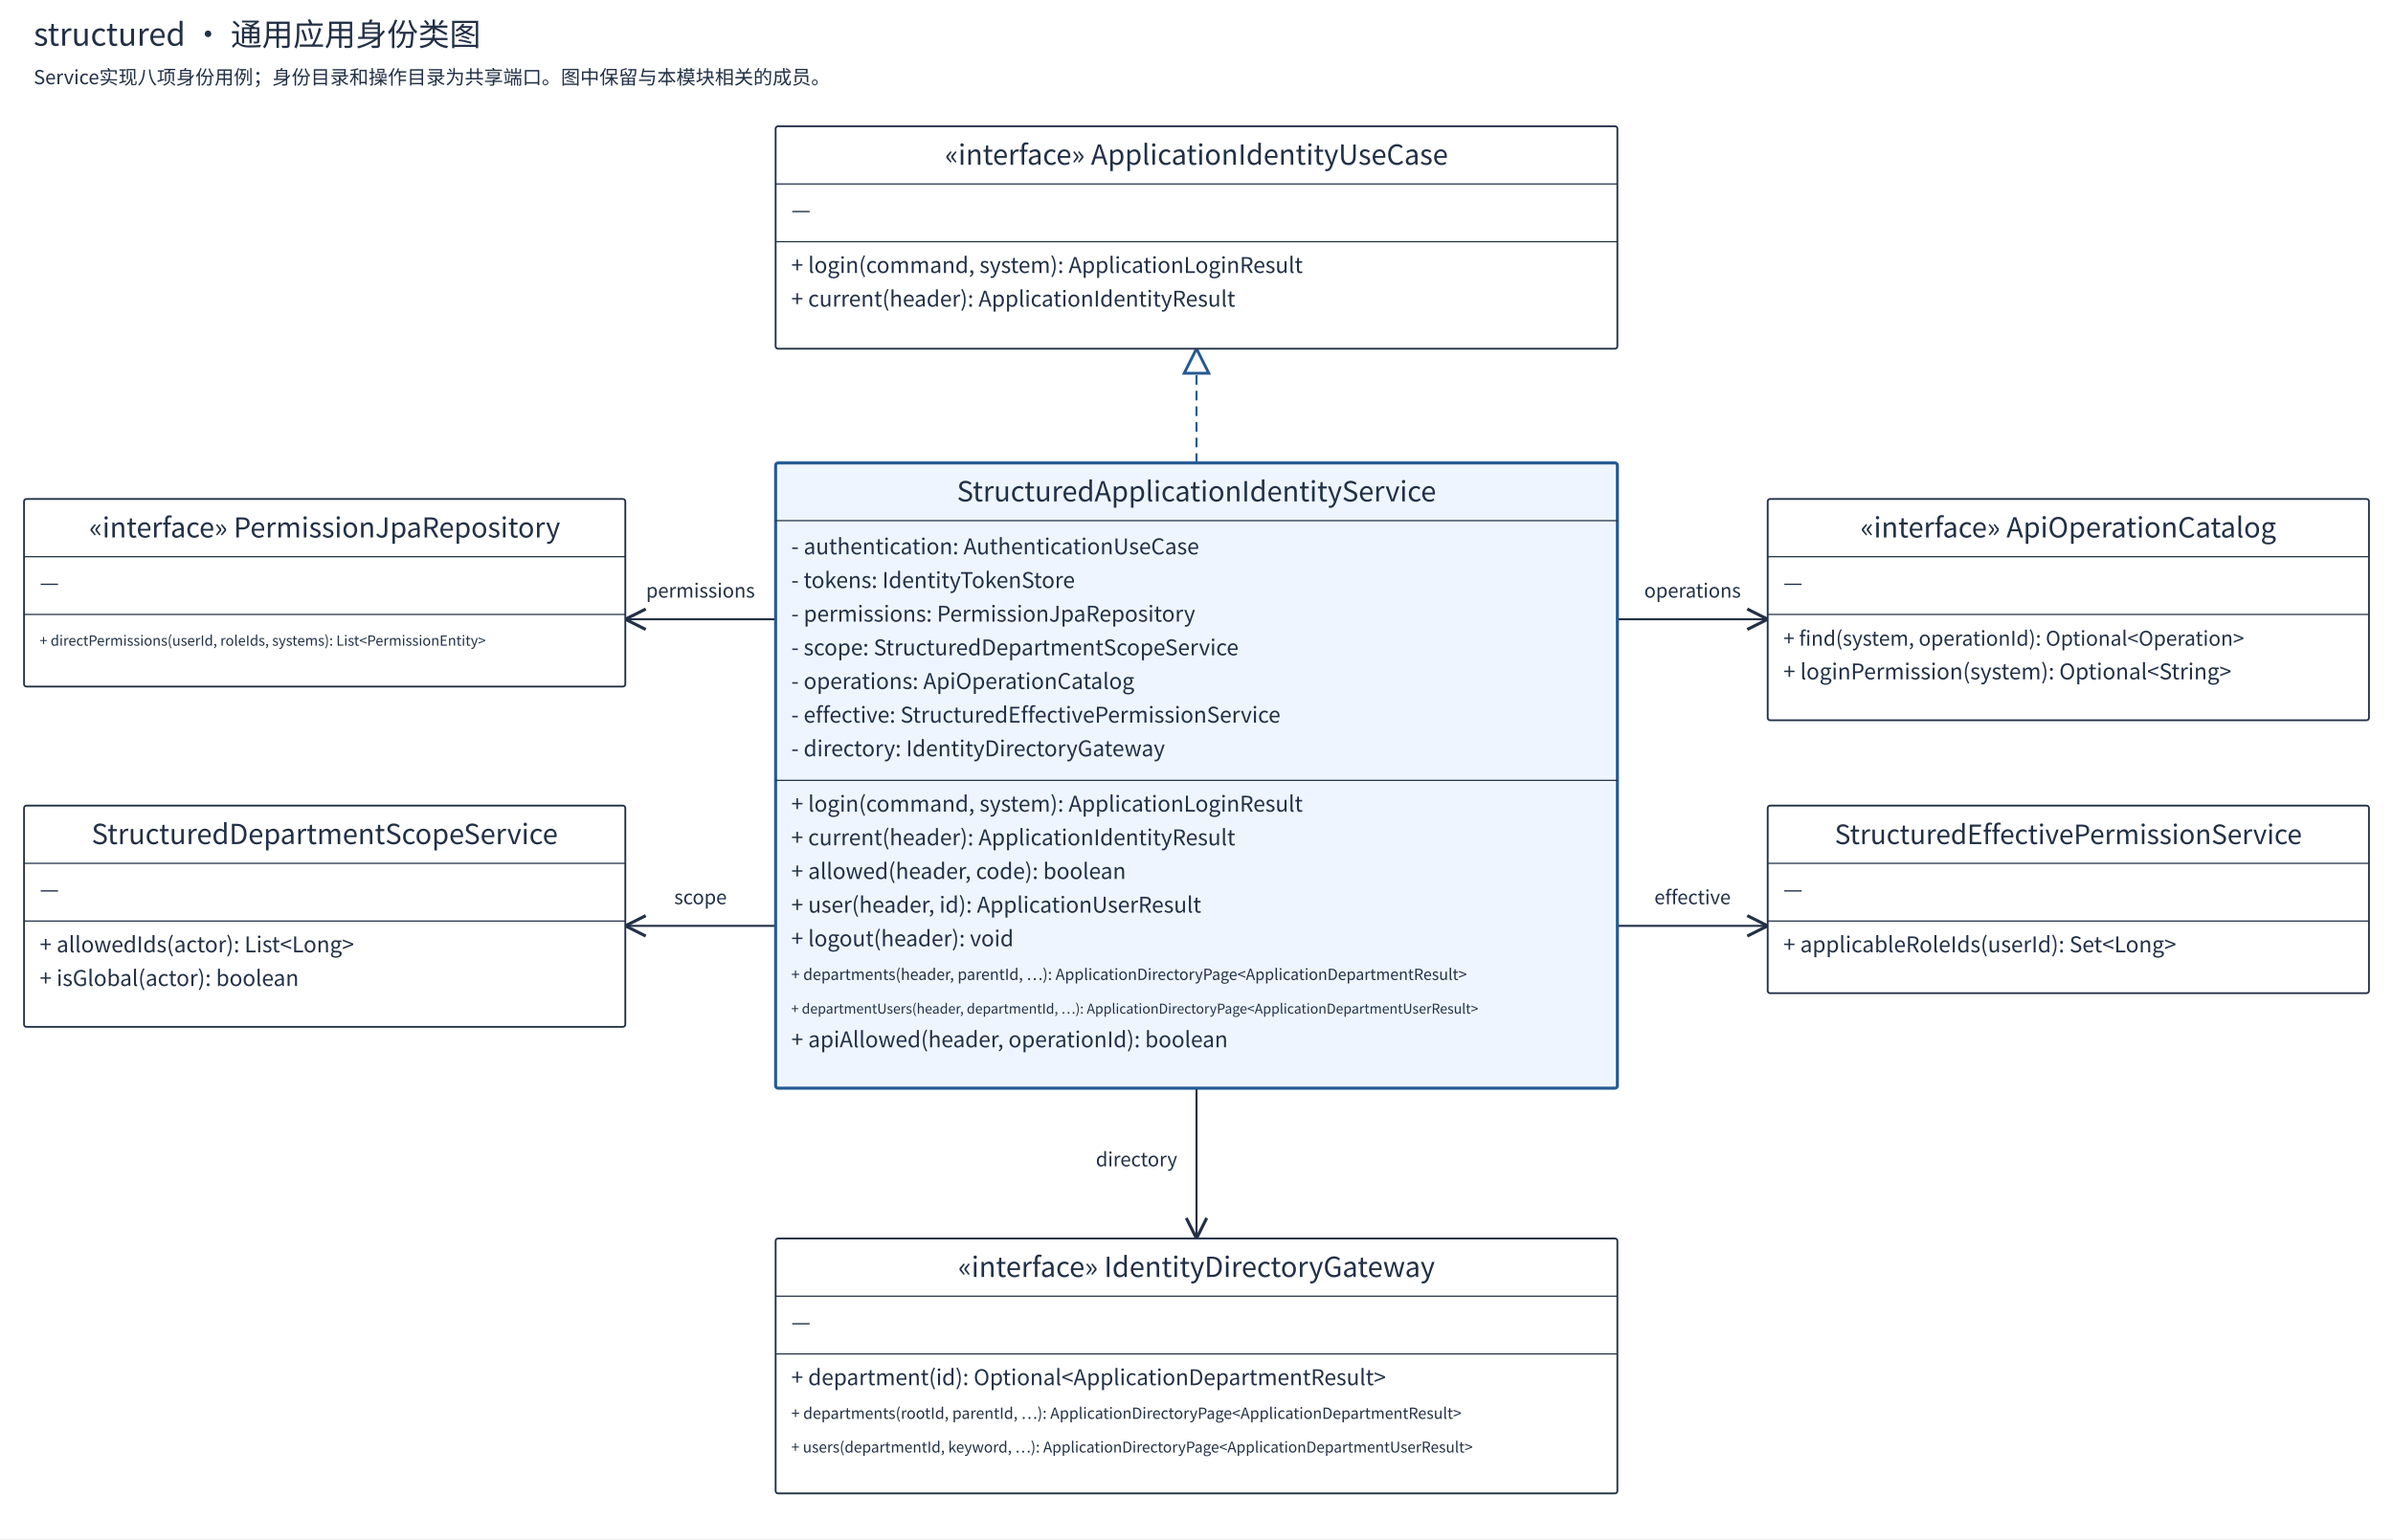
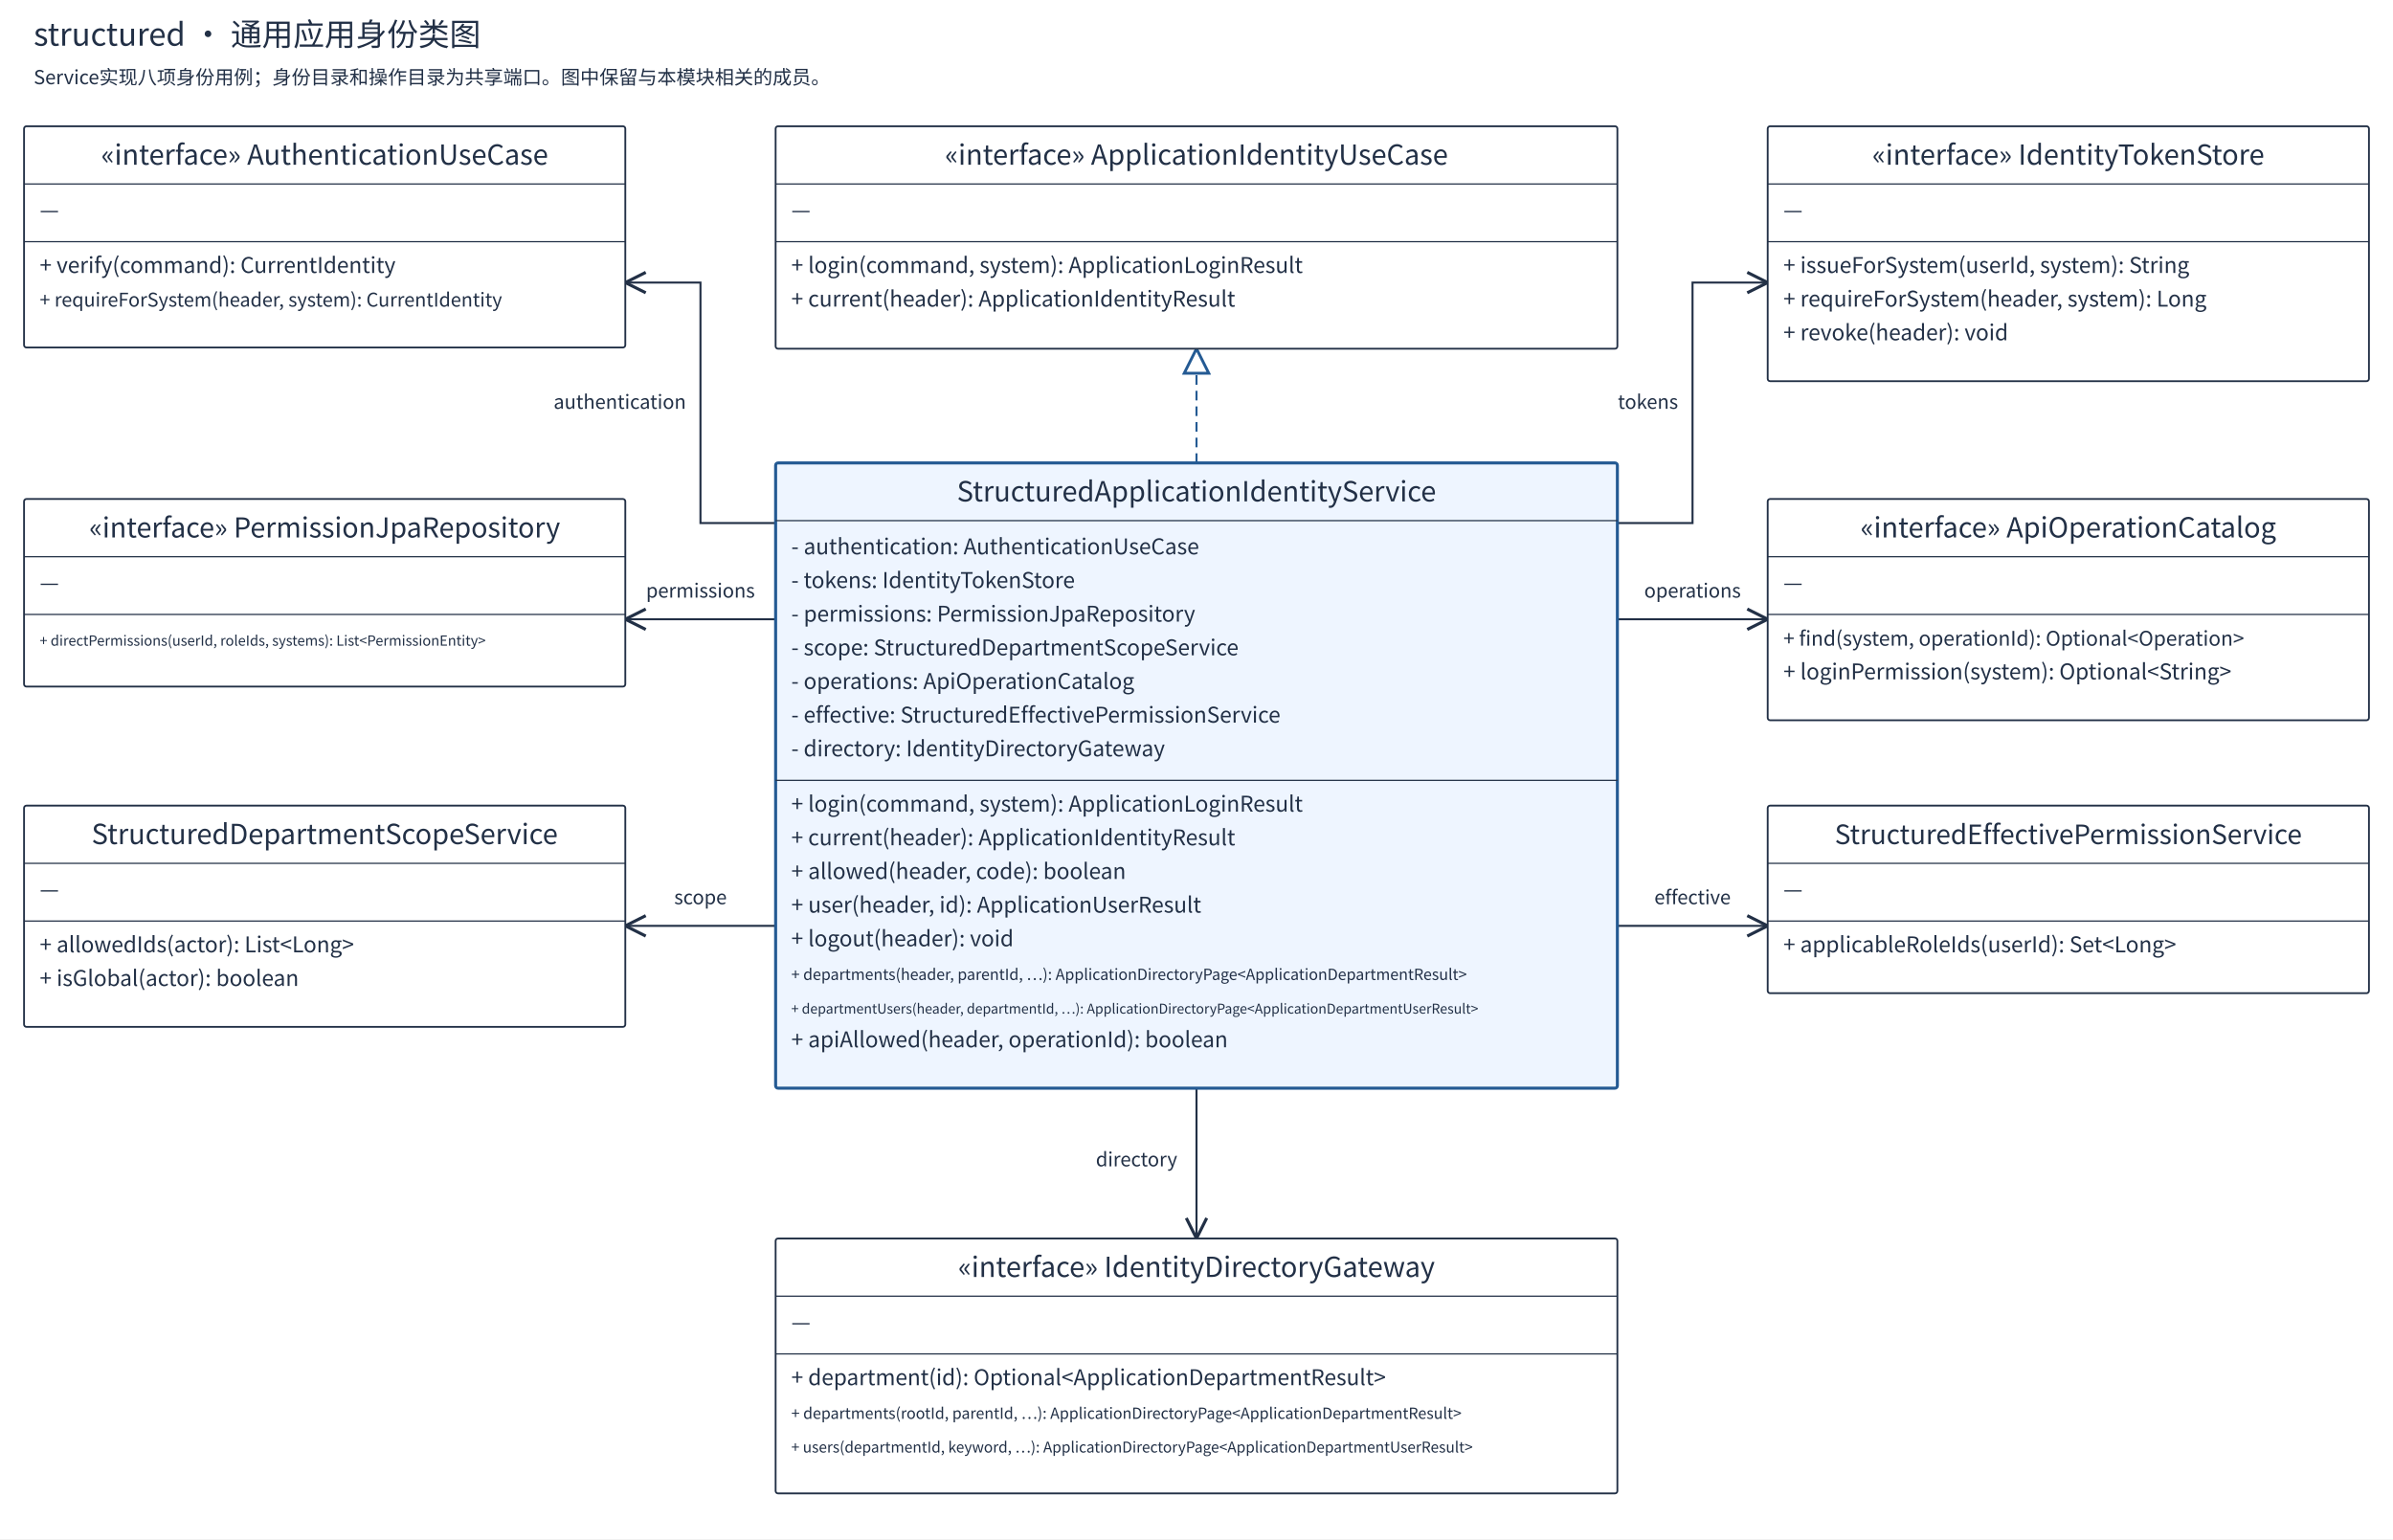
<svg xmlns="http://www.w3.org/2000/svg" width="1990" height="1280" viewBox="0 0 1990 1280">
  <defs>
    <marker id="open" markerWidth="12" markerHeight="12" refX="11" refY="6" orient="auto">
      <path d="M1,1 L11,6 L1,11" fill="none" stroke="#223046" stroke-width="1.5" />
    </marker>
    <marker id="triangle" markerWidth="14" markerHeight="14" refX="13" refY="7" orient="auto">
      <path d="M1,1 L13,7 L1,13 Z" fill="white" stroke="#245a93" stroke-width="1.4" />
    </marker>
    <marker id="filled" markerWidth="12" markerHeight="12" refX="11" refY="6" orient="auto">
      <path d="M1,1 L11,6 L1,11 Z" fill="#223046" />
    </marker>
  </defs>
  <rect width="100%" height="100%" fill="white" />
  <g font-family="Microsoft YaHei,Noto Sans CJK SC,Arial,sans-serif">
    <text x="28" y="38" font-size="26" text-anchor="start" fill="#223046">structured · 通用应用身份类图</text>
    <text x="28" y="70" font-size="16" text-anchor="start" fill="#223046">Service实现八项身份用例；身份目录和操作目录为共享端口。图中保留与本模块相关的成员。</text>
    <polyline points="995,385 995,290" fill="none" stroke="#245a93" stroke-width="1.7" stroke-dasharray="8 5" marker-end="url(#triangle)" />
+     <polyline points="645,435 582.5,435 582.5,235 520,235" fill="none" stroke="#223046" stroke-width="1.7" marker-end="url(#open)" />
+     <text x="570.5" y="340" font-size="16" text-anchor="end" fill="#223046">authentication</text>
+     <polyline points="1345,435 1407.5,435 1407.5,235 1470,235" fill="none" stroke="#223046" stroke-width="1.7" marker-end="url(#open)" />
+     <text x="1395.5" y="340" font-size="16" text-anchor="end" fill="#223046">tokens</text>
    <polyline points="645,515 520,515" fill="none" stroke="#223046" stroke-width="1.7" marker-end="url(#open)" />
    <text x="582.5" y="497" font-size="16" text-anchor="middle" fill="#223046">permissions</text>
    <polyline points="645,770 520,770" fill="none" stroke="#223046" stroke-width="1.7" marker-end="url(#open)" />
    <text x="582.5" y="752" font-size="16" text-anchor="middle" fill="#223046">scope</text>
    <polyline points="1345,515 1470,515" fill="none" stroke="#223046" stroke-width="1.7" marker-end="url(#open)" />
    <text x="1407.5" y="497" font-size="16" text-anchor="middle" fill="#223046">operations</text>
    <polyline points="1345,770 1470,770" fill="none" stroke="#223046" stroke-width="1.7" marker-end="url(#open)" />
    <text x="1407.5" y="752" font-size="16" text-anchor="middle" fill="#223046">effective</text>
    <polyline points="995,905 995,1030" fill="none" stroke="#223046" stroke-width="1.7" marker-end="url(#open)" />
    <text x="979" y="970" font-size="16" text-anchor="end" fill="#223046">directory</text>
    <rect x="645" y="385" width="700" height="520" rx="2" fill="#eef5ff" stroke="#245a93" stroke-width="2.5" />
    <path d="M645,433H1345 M645,649H1345" stroke="#223046" />
    <text x="995" y="417" font-size="23" text-anchor="middle" fill="#223046">StructuredApplicationIdentityService</text>
    <text x="658" y="461" font-size="18" text-anchor="start" fill="#223046">- authentication: AuthenticationUseCase</text>
    <text x="658" y="489" font-size="18" text-anchor="start" fill="#223046">- tokens: IdentityTokenStore</text>
    <text x="658" y="517" font-size="18" text-anchor="start" fill="#223046">- permissions: PermissionJpaRepository</text>
    <text x="658" y="545" font-size="18" text-anchor="start" fill="#223046">- scope: StructuredDepartmentScopeService</text>
    <text x="658" y="573" font-size="18" text-anchor="start" fill="#223046">- operations: ApiOperationCatalog</text>
    <text x="658" y="601" font-size="18" text-anchor="start" fill="#223046">- effective: StructuredEffectivePermissionService</text>
    <text x="658" y="629" font-size="18" text-anchor="start" fill="#223046">- directory: IdentityDirectoryGateway</text>
    <text x="658" y="675" font-size="18" text-anchor="start" fill="#223046">+ login(command, system): ApplicationLoginResult</text>
    <text x="658" y="703" font-size="18" text-anchor="start" fill="#223046">+ current(header): ApplicationIdentityResult</text>
    <text x="658" y="731" font-size="18" text-anchor="start" fill="#223046">+ allowed(header, code): boolean</text>
    <text x="658" y="759" font-size="18" text-anchor="start" fill="#223046">+ user(header, id): ApplicationUserResult</text>
    <text x="658" y="787" font-size="18" text-anchor="start" fill="#223046">+ logout(header): void</text>
    <text x="658" y="815" font-size="12.736" text-anchor="start" fill="#223046">+ departments(header, parentId, …): ApplicationDirectoryPage&lt;ApplicationDepartmentResult&gt;</text>
    <text x="658" y="843" font-size="11.233" text-anchor="start" fill="#223046">+ departmentUsers(header, departmentId, …): ApplicationDirectoryPage&lt;ApplicationDepartmentUserResult&gt;</text>
    <text x="658" y="871" font-size="18" text-anchor="start" fill="#223046">+ apiAllowed(header, operationId): boolean</text>
    <rect x="645" y="105" width="700" height="185" rx="2" fill="white" stroke="#223046" stroke-width="1.5" />
    <path d="M645,153H1345 M645,201H1345" stroke="#223046" />
    <text x="995" y="137" font-size="23" text-anchor="middle" fill="#223046">«interface» ApplicationIdentityUseCase</text>
    <text x="658" y="181" font-size="18" text-anchor="start" fill="#223046">—</text>
    <text x="658" y="227" font-size="18" text-anchor="start" fill="#223046">+ login(command, system): ApplicationLoginResult</text>
    <text x="658" y="255" font-size="18" text-anchor="start" fill="#223046">+ current(header): ApplicationIdentityResult</text>
+     <rect x="20" y="105" width="500" height="184" rx="2" fill="white" stroke="#223046" stroke-width="1.5" />
+     <path d="M20,153H520 M20,201H520" stroke="#223046" />
+     <text x="270" y="137" font-size="23" text-anchor="middle" fill="#223046">«interface» AuthenticationUseCase</text>
+     <text x="33" y="181" font-size="18" text-anchor="start" fill="#223046">—</text>
+     <text x="33" y="227" font-size="18" text-anchor="start" fill="#223046">+ verify(command): CurrentIdentity</text>
+     <text x="33" y="255" font-size="15.753" text-anchor="start" fill="#223046">+ requireForSystem(header, system): CurrentIdentity</text>
+     <rect x="1470" y="105" width="500" height="212" rx="2" fill="white" stroke="#223046" stroke-width="1.5" />
+     <path d="M1470,153H1970 M1470,201H1970" stroke="#223046" />
+     <text x="1720" y="137" font-size="23" text-anchor="middle" fill="#223046">«interface» IdentityTokenStore</text>
+     <text x="1483" y="181" font-size="18" text-anchor="start" fill="#223046">—</text>
+     <text x="1483" y="227" font-size="18" text-anchor="start" fill="#223046">+ issueForSystem(userId, system): String</text>
+     <text x="1483" y="255" font-size="18" text-anchor="start" fill="#223046">+ requireForSystem(header, system): Long</text>
+     <text x="1483" y="283" font-size="18" text-anchor="start" fill="#223046">+ revoke(header): void</text>
    <rect x="20" y="415" width="500" height="156" rx="2" fill="white" stroke="#223046" stroke-width="1.5" />
    <path d="M20,463H520 M20,511H520" stroke="#223046" />
    <text x="270" y="447" font-size="22.76" text-anchor="middle" fill="#223046">«interface» PermissionJpaRepository</text>
    <text x="33" y="491" font-size="18" text-anchor="start" fill="#223046">—</text>
    <text x="33" y="537" font-size="11.643" text-anchor="start" fill="#223046">+ directPermissions(userId, roleIds, systems): List&lt;PermissionEntity&gt;</text>
    <rect x="20" y="670" width="500" height="184" rx="2" fill="white" stroke="#223046" stroke-width="1.5" />
    <path d="M20,718H520 M20,766H520" stroke="#223046" />
    <text x="270" y="702" font-size="23" text-anchor="middle" fill="#223046">StructuredDepartmentScopeService</text>
    <text x="33" y="746" font-size="18" text-anchor="start" fill="#223046">—</text>
    <text x="33" y="792" font-size="18" text-anchor="start" fill="#223046">+ allowedIds(actor): List&lt;Long&gt;</text>
    <text x="33" y="820" font-size="18" text-anchor="start" fill="#223046">+ isGlobal(actor): boolean</text>
    <rect x="1470" y="415" width="500" height="184" rx="2" fill="white" stroke="#223046" stroke-width="1.5" />
    <path d="M1470,463H1970 M1470,511H1970" stroke="#223046" />
    <text x="1720" y="447" font-size="23" text-anchor="middle" fill="#223046">«interface» ApiOperationCatalog</text>
    <text x="1483" y="491" font-size="18" text-anchor="start" fill="#223046">—</text>
    <text x="1483" y="537" font-size="16.737" text-anchor="start" fill="#223046">+ find(system, operationId): Optional&lt;Operation&gt;</text>
    <text x="1483" y="565" font-size="18" text-anchor="start" fill="#223046">+ loginPermission(system): Optional&lt;String&gt;</text>
    <rect x="1470" y="670" width="500" height="156" rx="2" fill="white" stroke="#223046" stroke-width="1.5" />
    <path d="M1470,718H1970 M1470,766H1970" stroke="#223046" />
    <text x="1720" y="702" font-size="22.128" text-anchor="middle" fill="#223046">StructuredEffectivePermissionService</text>
    <text x="1483" y="746" font-size="18" text-anchor="start" fill="#223046">—</text>
    <text x="1483" y="792" font-size="18" text-anchor="start" fill="#223046">+ applicableRoleIds(userId): Set&lt;Long&gt;</text>
    <rect x="645" y="1030" width="700" height="212" rx="2" fill="white" stroke="#223046" stroke-width="1.5" />
    <path d="M645,1078H1345 M645,1126H1345" stroke="#223046" />
    <text x="995" y="1062" font-size="23" text-anchor="middle" fill="#223046">«interface» IdentityDirectoryGateway</text>
    <text x="658" y="1106" font-size="18" text-anchor="start" fill="#223046">—</text>
    <text x="658" y="1152" font-size="18" text-anchor="start" fill="#223046">+ department(id): Optional&lt;ApplicationDepartmentResult&gt;</text>
    <text x="658" y="1180" font-size="12.736" text-anchor="start" fill="#223046">+ departments(rootId, parentId, …): ApplicationDirectoryPage&lt;ApplicationDepartmentResult&gt;</text>
    <text x="658" y="1208" font-size="12.324" text-anchor="start" fill="#223046">+ users(departmentId, keyword, …): ApplicationDirectoryPage&lt;ApplicationDepartmentUserResult&gt;</text>
  </g>
</svg>
